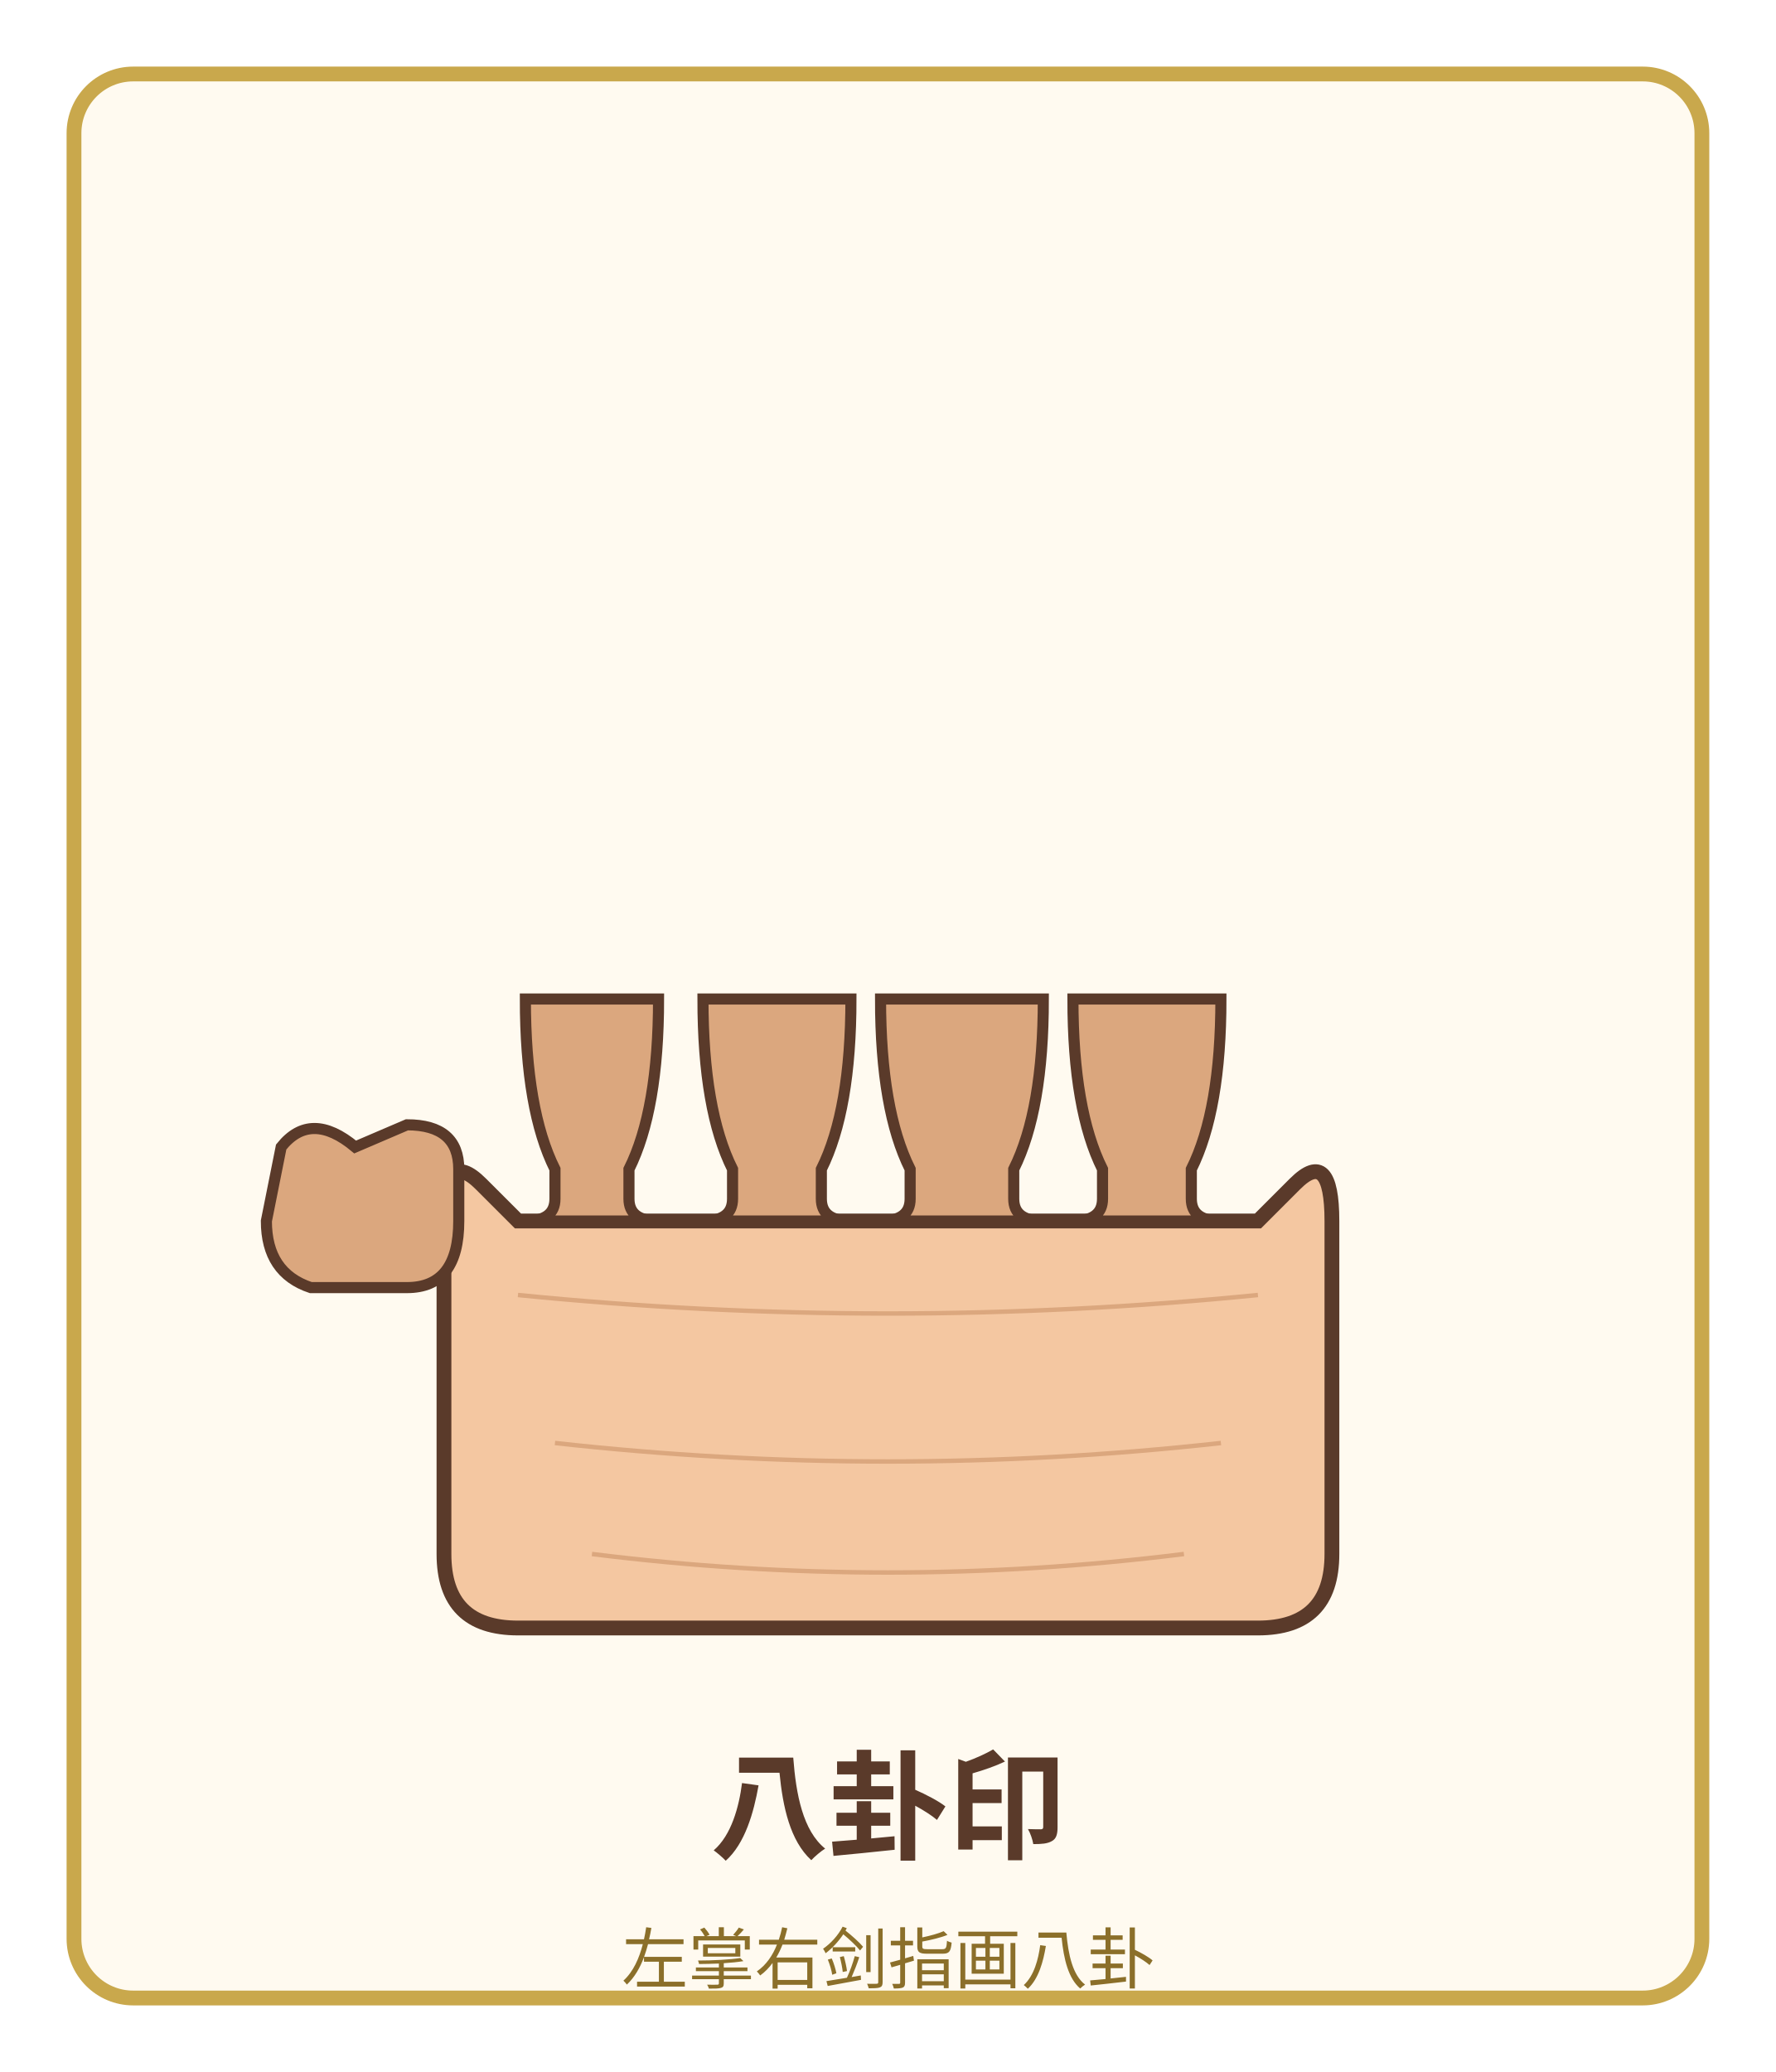
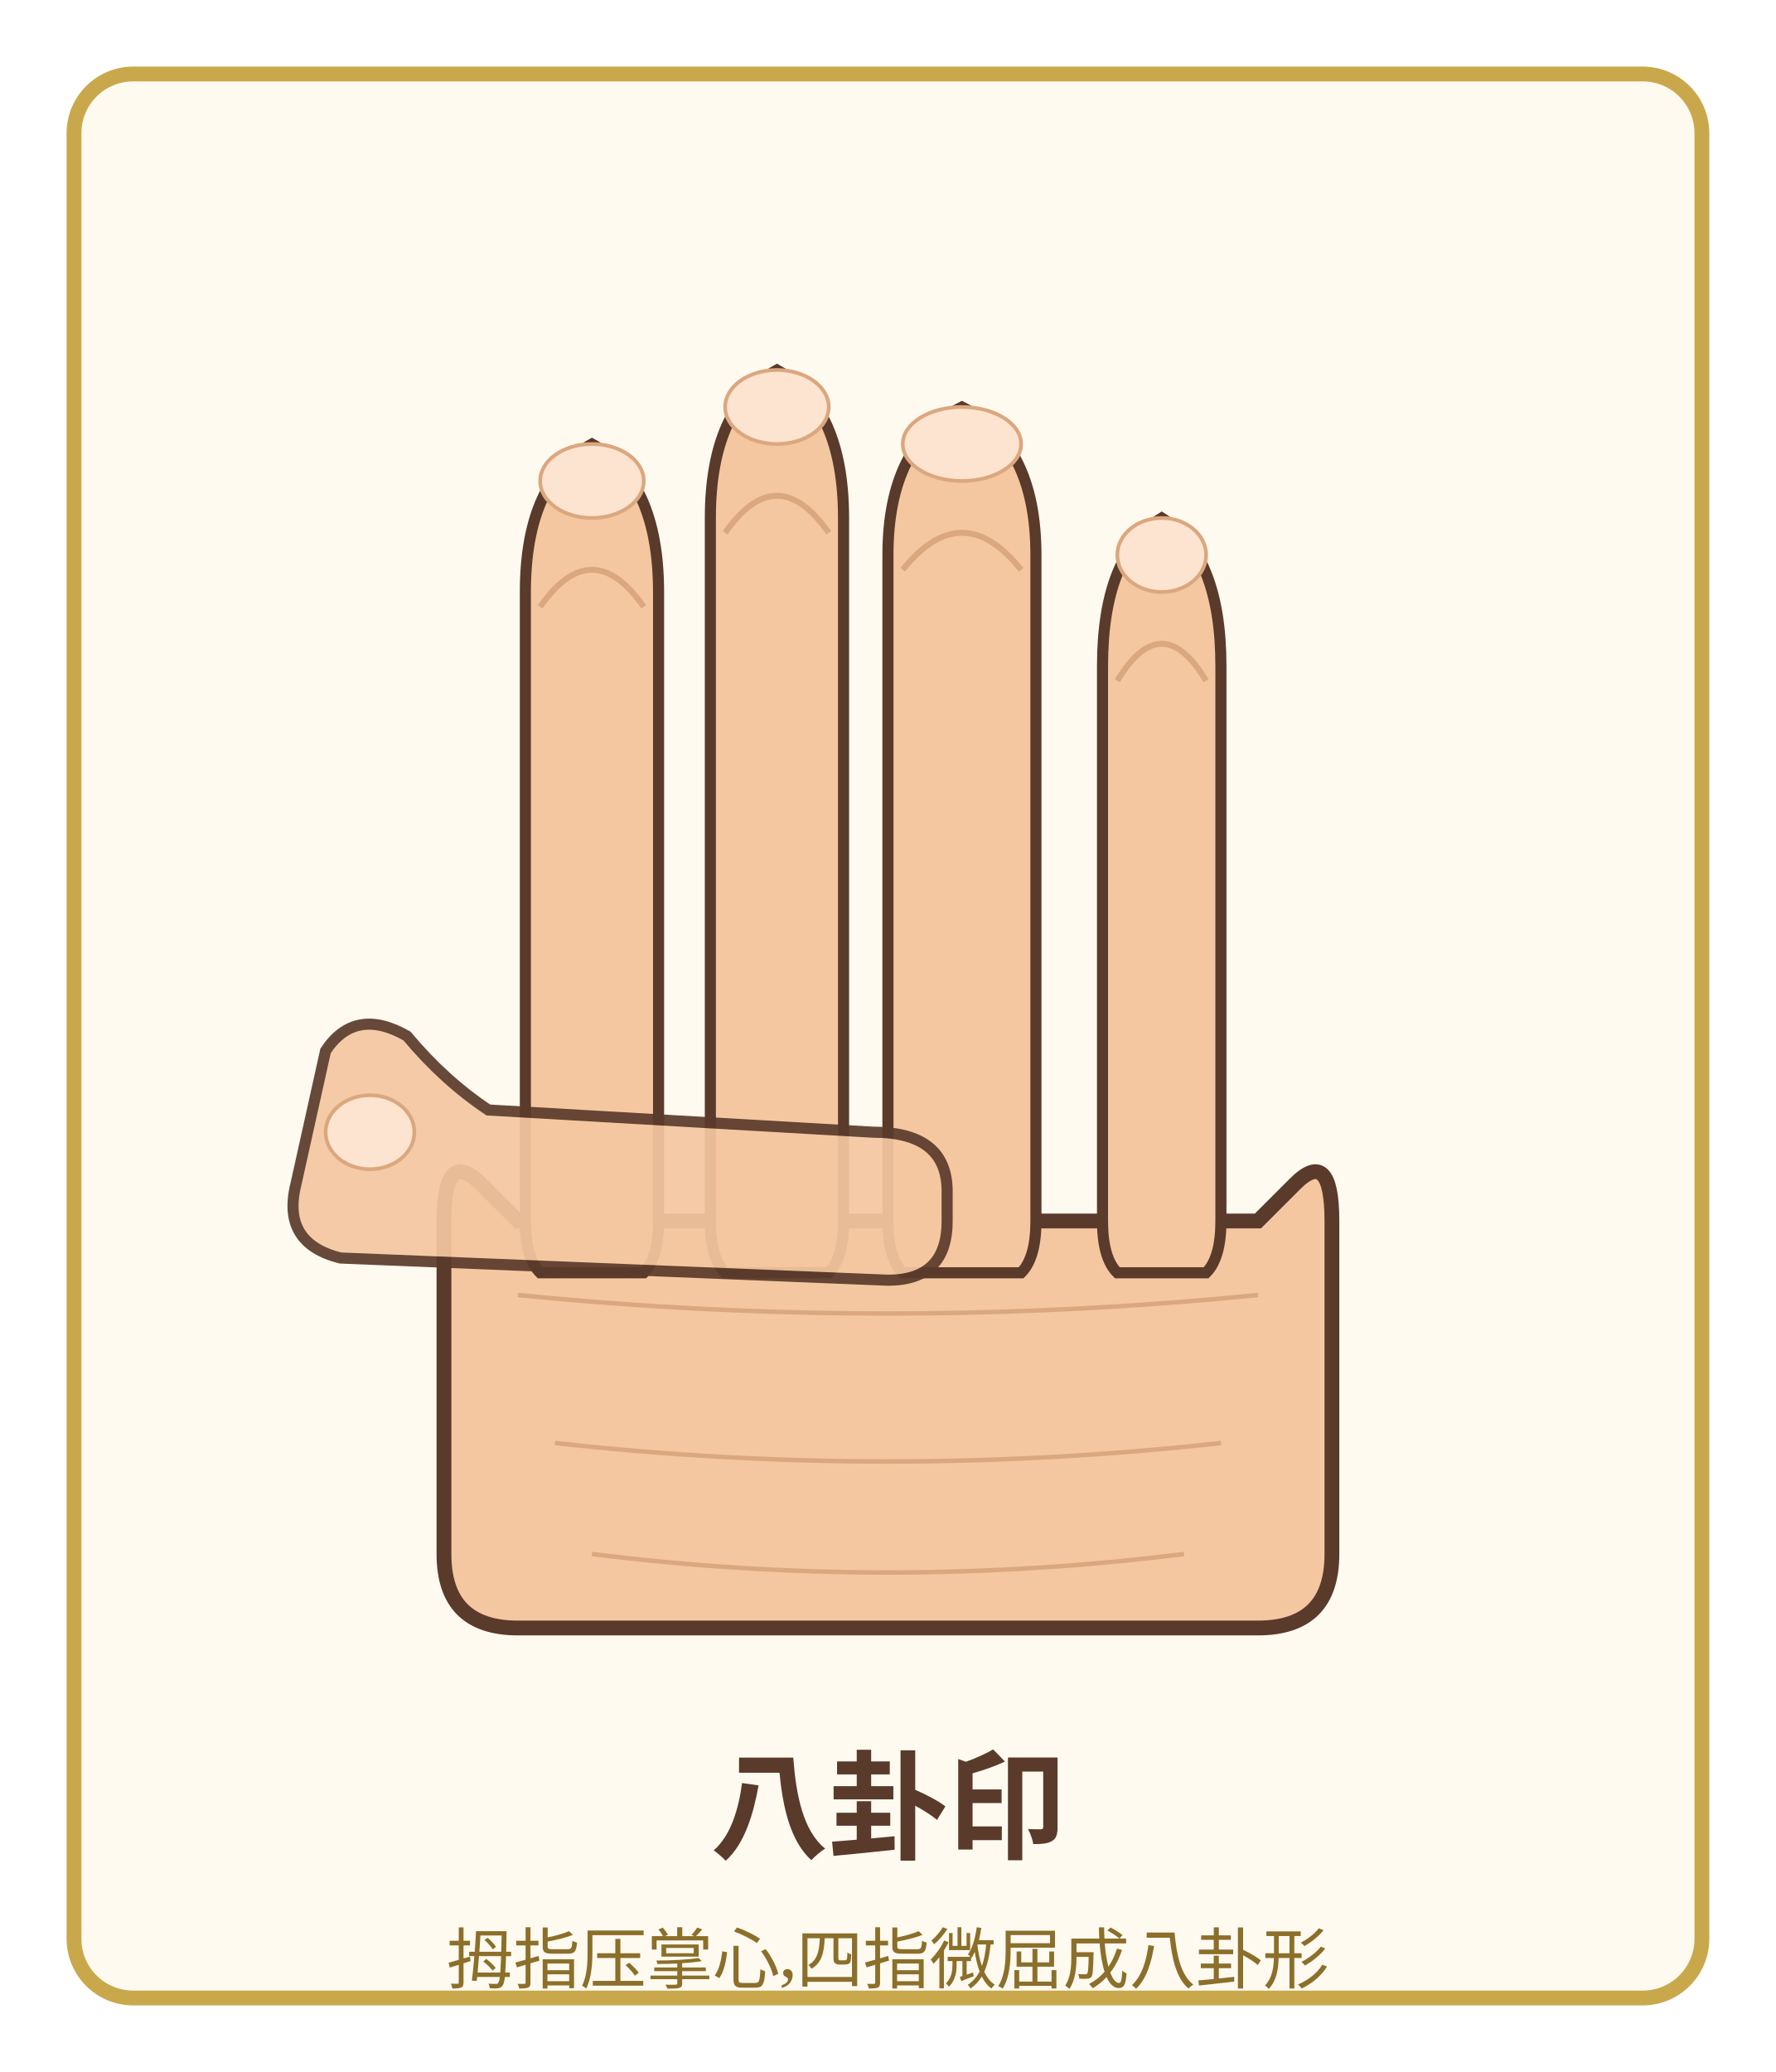
<svg xmlns="http://www.w3.org/2000/svg" viewBox="0 0 240 280" width="180">
  <rect x="10" y="10" width="220" height="260" fill="#fffaf0" stroke="#c9a84c" stroke-width="2" rx="8" />
  <path d="M 65 160 Q 60 155 60 165 L 60 210 Q 60 220 70 220 L 170 220 Q 180 220 180 210 L 180 165 Q 180 155 175 160 L 170 165 L 70 165 Z" fill="#f4c7a1" stroke="#5a3a2a" stroke-width="2" />
  <path d="M 70 175 Q 120 180 170 175" fill="none" stroke="#dba77e" stroke-width="0.6" />
  <path d="M 75 195 Q 120 200 165 195" fill="none" stroke="#dba77e" stroke-width="0.6" />
  <path d="M 80 210 Q 120 215 160 210" fill="none" stroke="#dba77e" stroke-width="0.6" />
-   <path d="M 71 135 Q 71 150 75 158 L 75 162 Q 75 165 71 165 L 89 165 Q 85 165 85 162 L 85 158 Q 89 150 89 135 Z" fill="#dba77e" stroke="#5a3a2a" stroke-width="1.5" />
-   <path d="M 95 135 Q 95 150 99 158 L 99 162 Q 99 165 95 165 L 115 165 Q 111 165 111 162 L 111 158 Q 115 150 115 135 Z" fill="#dba77e" stroke="#5a3a2a" stroke-width="1.5" />
-   <path d="M 119 135 Q 119 150 123 158 L 123 162 Q 123 165 119 165 L 141 165 Q 137 165 137 162 L 137 158 Q 141 150 141 135 Z" fill="#dba77e" stroke="#5a3a2a" stroke-width="1.5" />
-   <path d="M 145 135 Q 145 150 149 158 L 149 162 Q 149 165 145 165 L 165 165 Q 161 165 161 162 L 161 158 Q 165 150 165 135 Z" fill="#dba77e" stroke="#5a3a2a" stroke-width="1.5" />
-   <path d="M 48 155 Q 42 150 38 155 L 36 165 Q 36 172 42 174 L 55 174 Q 62 174 62 165 L 62 158 Q 62 152 55 152 Z" fill="#dba77e" stroke="#5a3a2a" stroke-width="1.5" />
+   <path d="M 71 80 Q 71 65 80 60 Q 89 65 89 80 L 89 165 Q 89 170 87 172 L 73 172 Q 71 170 71 165 Z" fill="#f4c7a1" stroke="#5a3a2a" stroke-width="1.5" />
+   <path d="M 73 82 Q 80 72 87 82" fill="none" stroke="#dba77e" stroke-width="0.8" />
+   <ellipse cx="80" cy="65" rx="7" ry="5" fill="#fce4d0" stroke="#dba77e" stroke-width="0.5" />
+   <path d="M 96 70 Q 96 55 105 50 Q 114 55 114 70 L 114 165 Q 114 170 112 172 L 98 172 Q 96 170 96 165 Z" fill="#f4c7a1" stroke="#5a3a2a" stroke-width="1.5" />
+   <path d="M 98 72 Q 105 62 112 72" fill="none" stroke="#dba77e" stroke-width="0.8" />
+   <ellipse cx="105" cy="55" rx="7" ry="5" fill="#fce4d0" stroke="#dba77e" stroke-width="0.5" />
+   <path d="M 120 75 Q 120 60 130 55 Q 140 60 140 75 L 140 165 Q 140 170 138 172 L 122 172 Q 120 170 120 165 Z" fill="#f4c7a1" stroke="#5a3a2a" stroke-width="1.5" />
+   <path d="M 122 77 Q 130 67 138 77" fill="none" stroke="#dba77e" stroke-width="0.8" />
+   <ellipse cx="130" cy="60" rx="8" ry="5" fill="#fce4d0" stroke="#dba77e" stroke-width="0.5" />
+   <path d="M 149 90 Q 149 75 157 70 Q 165 75 165 90 L 165 165 Q 165 170 163 172 L 151 172 Q 149 170 149 165 Z" fill="#f4c7a1" stroke="#5a3a2a" stroke-width="1.5" />
+   <path d="M 151 92 Q 157 82 163 92" fill="none" stroke="#dba77e" stroke-width="0.8" />
+   <ellipse cx="157" cy="75" rx="6" ry="5" fill="#fce4d0" stroke="#dba77e" stroke-width="0.5" />
+   <path d="M 55 140 Q 48 136 44 142 L 40 160 Q 38 168 46 170 L 120 173 Q 128 173 128 165 L 128 161 Q 128 153 118 153 L 66 150 Q 60 146 55 140 Z" fill="#f4c7a1" stroke="#5a3a2a" stroke-width="1.5" opacity="0.92" />
+   <ellipse cx="50" cy="153" rx="6" ry="5" fill="#fce4d0" stroke="#dba77e" stroke-width="0.5" />
  <text x="120" y="250" text-anchor="middle" font-size="16" font-family="'Noto Serif SC',serif" font-weight="bold" fill="#5a3a2a">八卦印</text>
-   <text x="120" y="268" text-anchor="middle" font-size="9" font-family="'Noto Serif SC',serif" fill="#8b6f2a">左掌右剑指画八卦</text>
+   <text x="120" y="268" text-anchor="middle" font-size="9" font-family="'Noto Serif SC',serif" fill="#8b6f2a">拇指压掌心,四指微屈成八卦形</text>
</svg>
